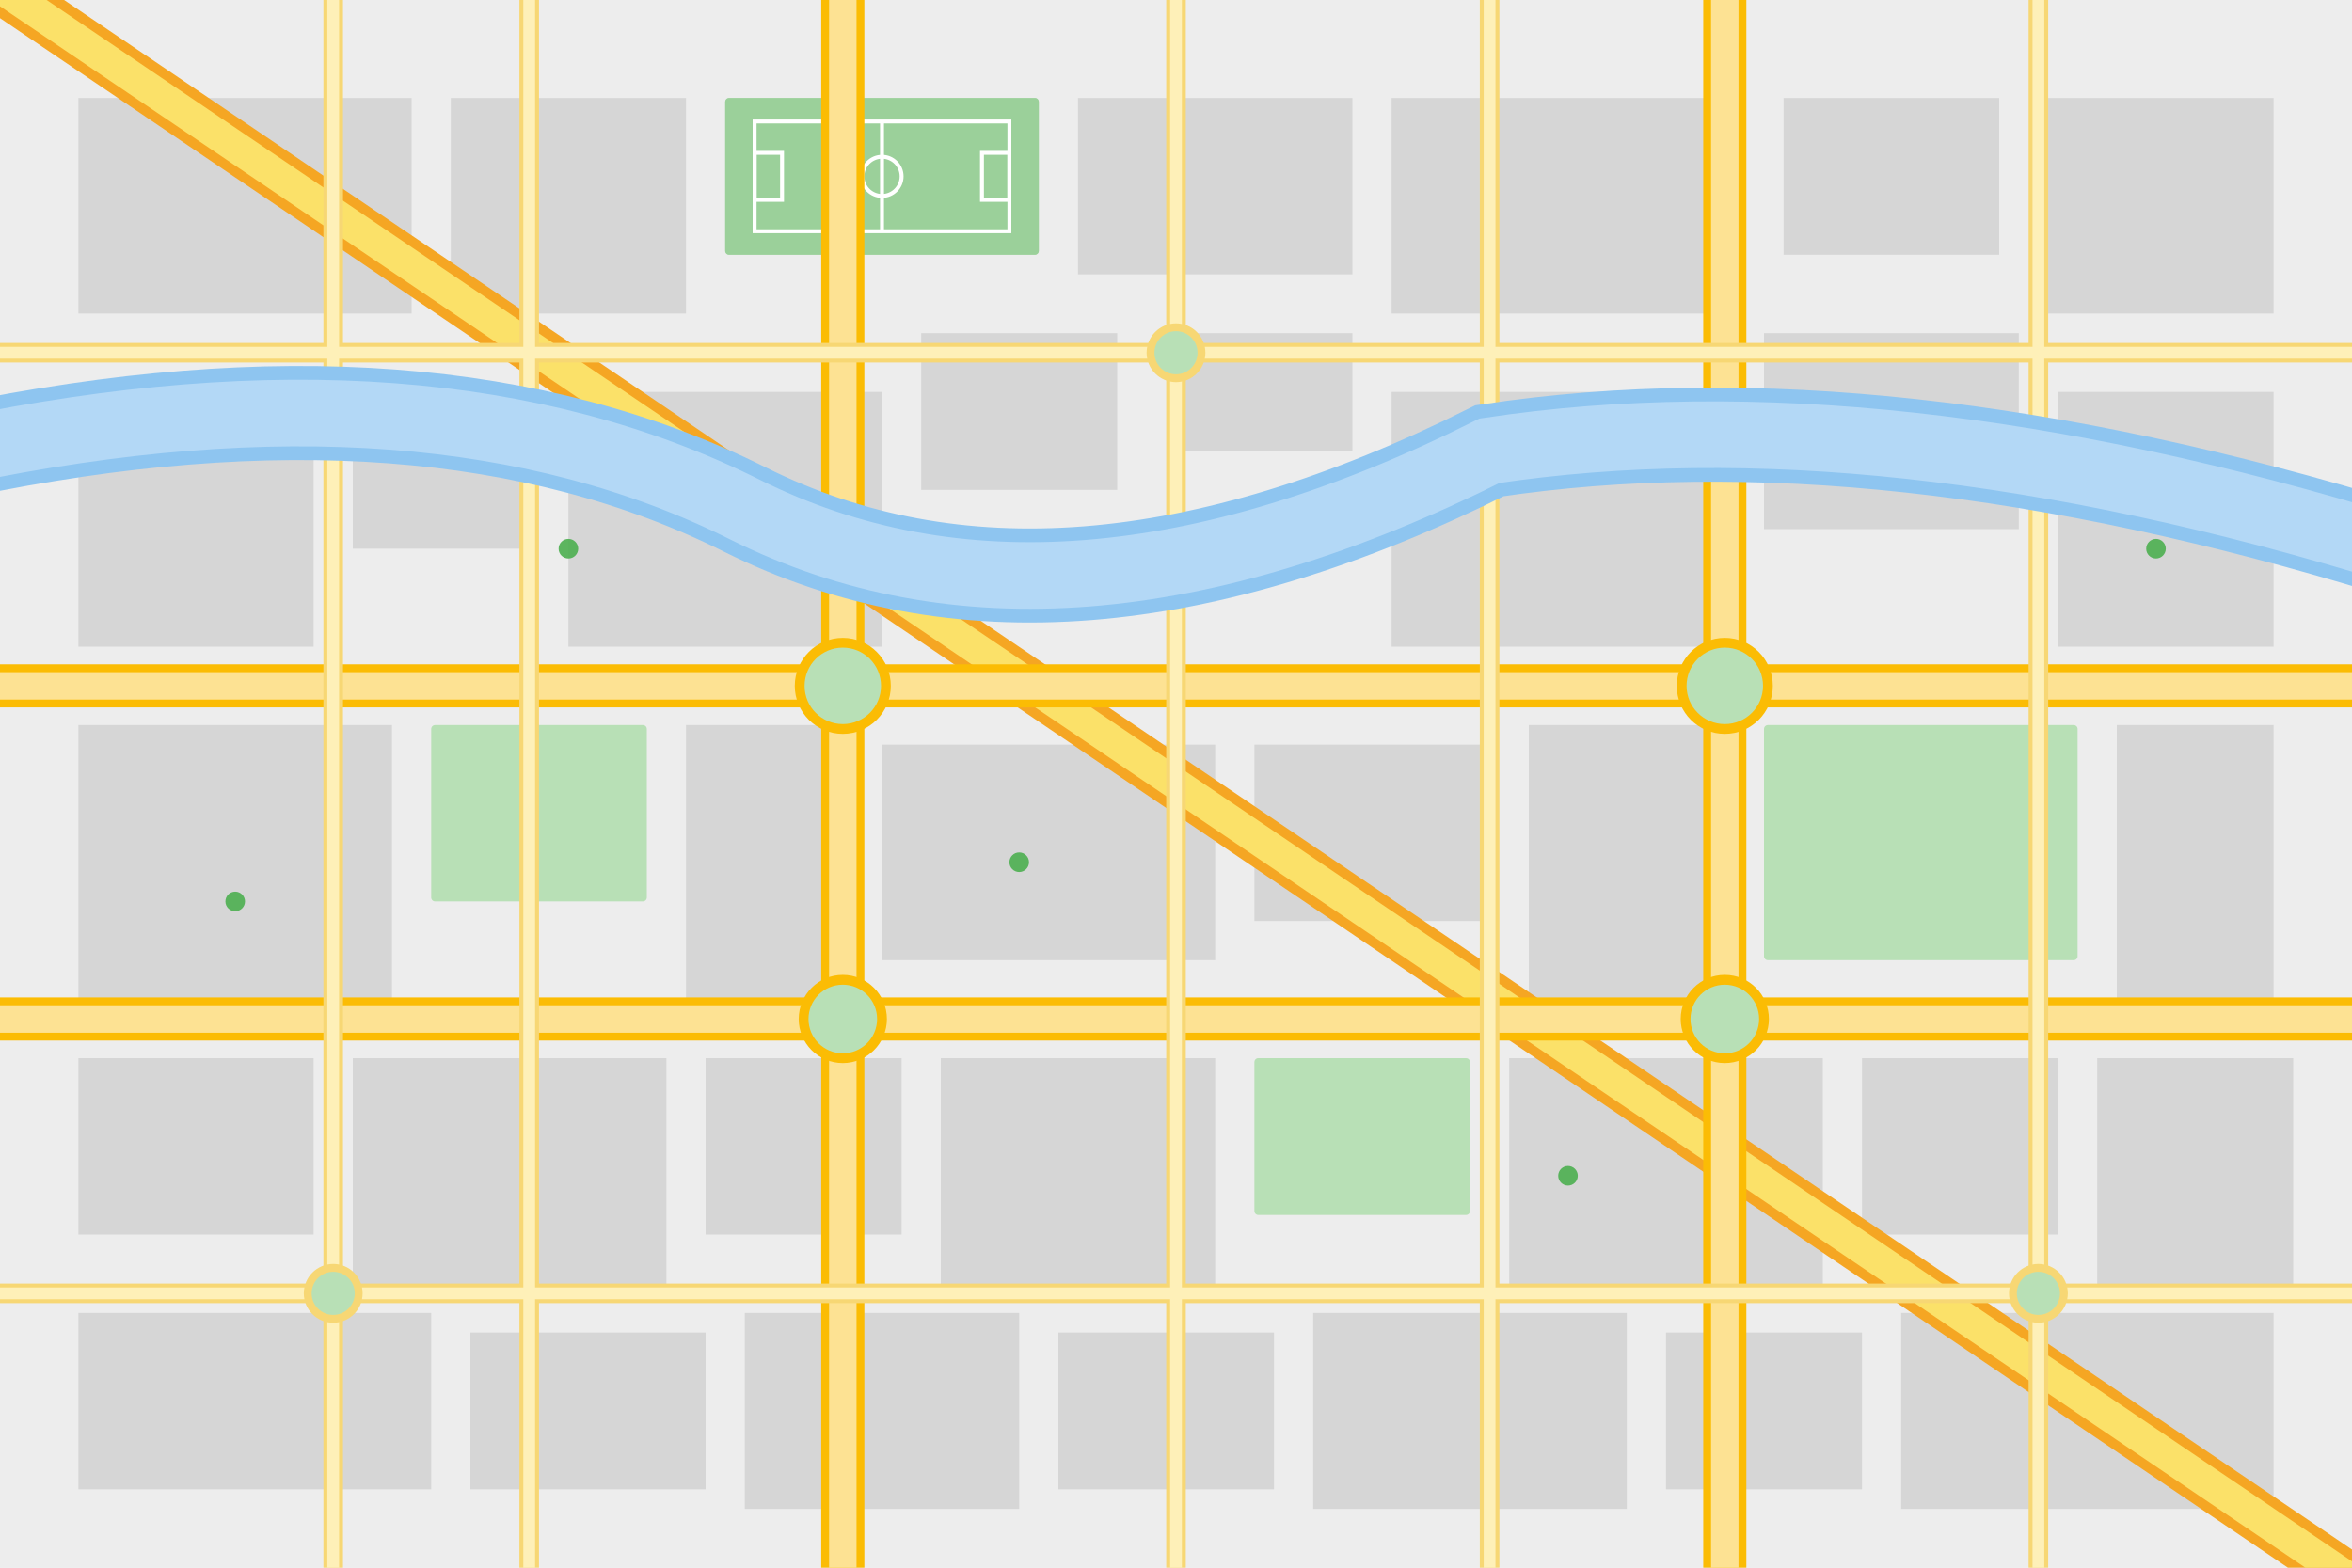
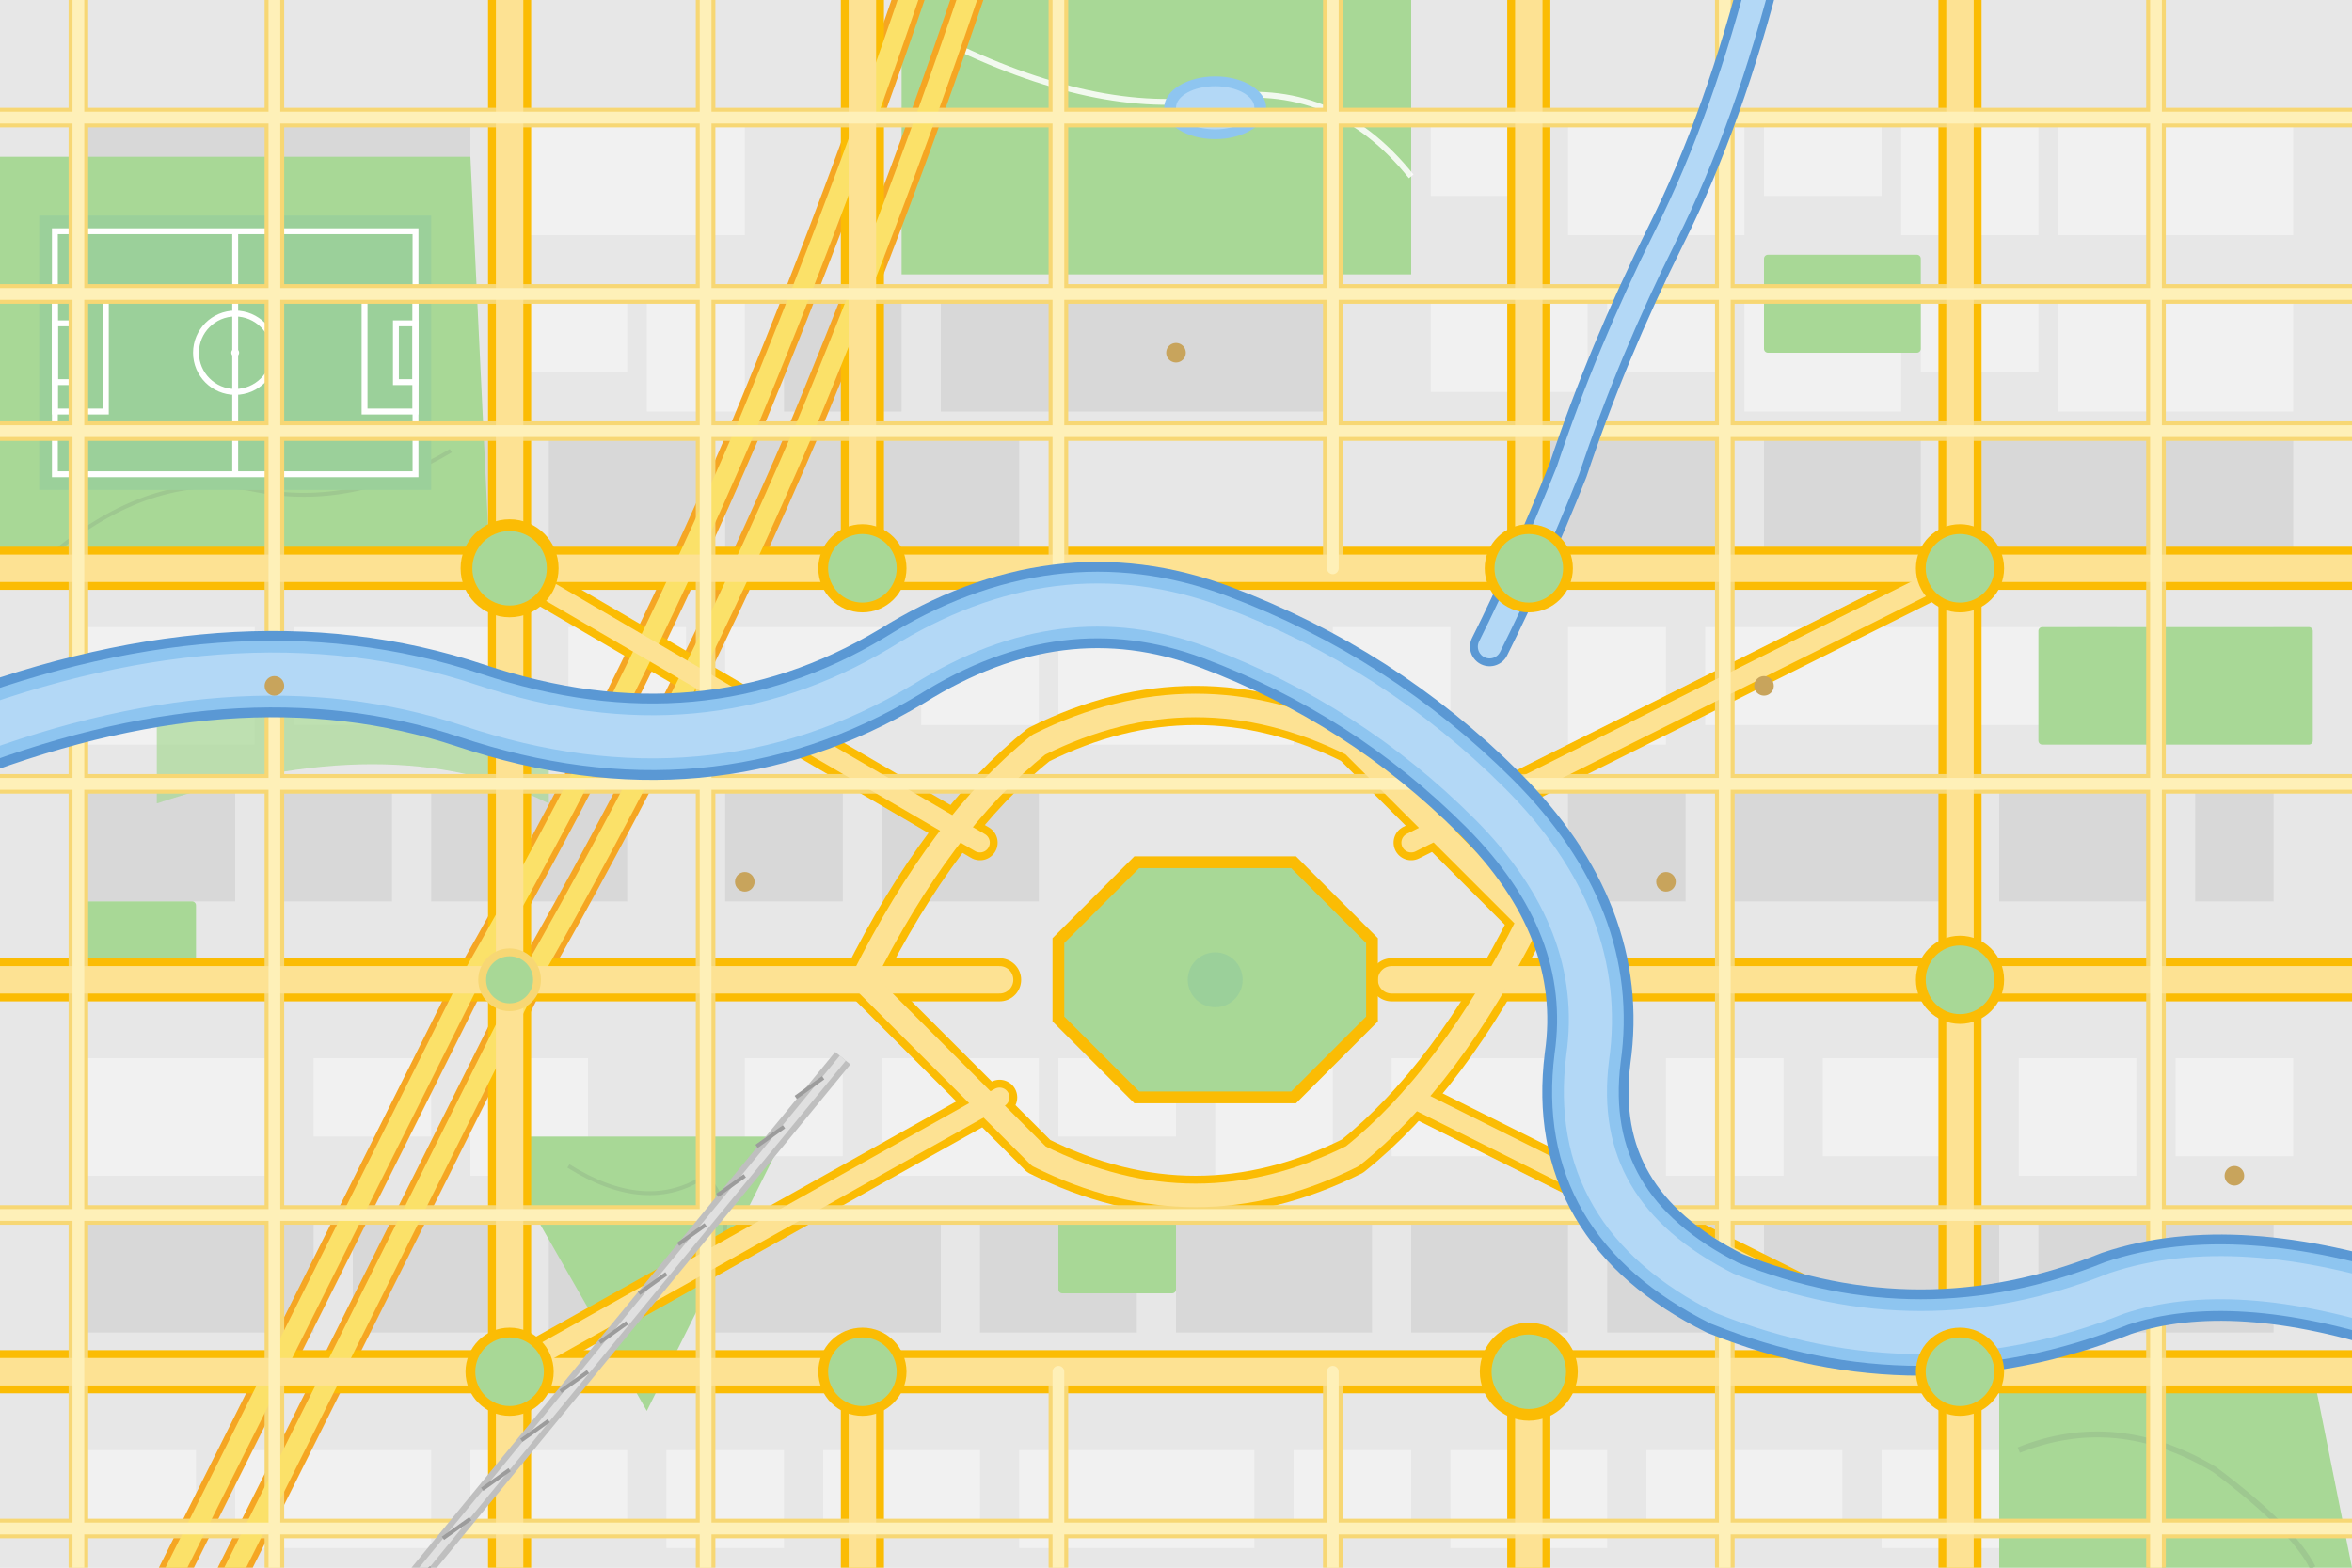
<svg xmlns="http://www.w3.org/2000/svg" viewBox="0 0 1200 800" preserveAspectRatio="xMidYMid slice" aria-hidden="true">
-   <rect width="1200" height="800" fill="#ededed" />
-   <g fill="#d6d6d6">
-     <rect x="40" y="50" width="170" height="110" />
-     <rect x="230" y="50" width="120" height="110" />
-     <rect x="550" y="50" width="140" height="90" />
-     <rect x="710" y="50" width="180" height="110" />
-     <rect x="910" y="50" width="110" height="80" />
-     <rect x="1040" y="50" width="120" height="110" />
-     <rect x="40" y="200" width="120" height="130" />
-     <rect x="180" y="200" width="90" height="80" />
-     <rect x="290" y="200" width="160" height="130" />
-     <rect x="470" y="170" width="100" height="80" />
-     <rect x="600" y="170" width="90" height="60" />
-     <rect x="710" y="200" width="170" height="130" />
-     <rect x="900" y="170" width="130" height="100" />
-     <rect x="1050" y="200" width="110" height="130" />
-     <rect x="40" y="370" width="160" height="140" />
-     <rect x="350" y="370" width="80" height="140" />
-     <rect x="450" y="380" width="170" height="110" />
-     <rect x="640" y="380" width="120" height="90" />
-     <rect x="780" y="370" width="100" height="140" />
-     <rect x="1080" y="370" width="80" height="140" />
-     <rect x="40" y="540" width="120" height="90" />
-     <rect x="180" y="540" width="160" height="120" />
-     <rect x="360" y="540" width="100" height="90" />
-     <rect x="480" y="540" width="140" height="120" />
-     <rect x="770" y="540" width="160" height="120" />
-     <rect x="950" y="540" width="100" height="90" />
-     <rect x="1070" y="540" width="100" height="120" />
-     <rect x="40" y="670" width="180" height="90" />
-     <rect x="240" y="680" width="120" height="80" />
-     <rect x="380" y="670" width="140" height="100" />
-     <rect x="540" y="680" width="110" height="80" />
-     <rect x="670" y="670" width="160" height="100" />
-     <rect x="850" y="680" width="100" height="80" />
-     <rect x="970" y="670" width="190" height="100" />
-   </g>
-   <g fill="#b8e0b6">
-     <rect x="370" y="50" width="160" height="80" rx="2" />
-     <rect x="220" y="370" width="110" height="90" rx="2" />
-     <rect x="900" y="370" width="160" height="120" rx="2" />
-     <rect x="640" y="540" width="110" height="80" rx="2" />
+   <rect width="1200" height="800" fill="#e7e7e7" />
+   <g fill="#f1f1f1">
+     <rect x="260" y="60" width="120" height="60" />
+     <rect x="730" y="60" width="60" height="40" />
+     <rect x="800" y="60" width="90" height="60" />
+     <rect x="900" y="60" width="60" height="40" />
+     <rect x="970" y="60" width="70" height="60" />
+     <rect x="1050" y="60" width="120" height="60" />
+     <rect x="260" y="150" width="60" height="40" />
+     <rect x="330" y="150" width="50" height="60" />
+     <rect x="730" y="150" width="80" height="50" />
+     <rect x="820" y="150" width="60" height="40" />
+     <rect x="890" y="150" width="80" height="60" />
+     <rect x="980" y="150" width="60" height="40" />
+     <rect x="1050" y="150" width="120" height="60" />
+     <rect x="40" y="320" width="90" height="60" />
+     <rect x="150" y="320" width="120" height="50" />
+     <rect x="290" y="320" width="60" height="50" />
+     <rect x="370" y="320" width="80" height="50" />
+     <rect x="470" y="320" width="60" height="50" />
+     <rect x="540" y="320" width="120" height="60" />
+     <rect x="680" y="320" width="60" height="50" />
+     <rect x="800" y="320" width="50" height="60" />
+     <rect x="870" y="320" width="120" height="50" />
+     <rect x="1000" y="320" width="60" height="50" />
+     <rect x="1080" y="320" width="80" height="50" />
+     <rect x="40" y="540" width="100" height="60" />
+     <rect x="160" y="540" width="60" height="40" />
+     <rect x="240" y="540" width="60" height="60" />
+     <rect x="380" y="540" width="50" height="50" />
+     <rect x="450" y="540" width="80" height="60" />
+     <rect x="540" y="540" width="60" height="40" />
+     <rect x="620" y="540" width="60" height="60" />
+     <rect x="710" y="540" width="120" height="50" />
+     <rect x="850" y="540" width="60" height="60" />
+     <rect x="930" y="540" width="80" height="50" />
+     <rect x="1030" y="540" width="60" height="60" />
+     <rect x="1110" y="540" width="60" height="50" />
+     <rect x="40" y="740" width="60" height="40" />
+     <rect x="120" y="740" width="100" height="50" />
+     <rect x="240" y="740" width="80" height="40" />
+     <rect x="340" y="740" width="60" height="50" />
+     <rect x="420" y="740" width="80" height="40" />
+     <rect x="520" y="740" width="120" height="50" />
+     <rect x="660" y="740" width="60" height="40" />
+     <rect x="740" y="740" width="80" height="50" />
+     <rect x="840" y="740" width="100" height="40" />
+     <rect x="960" y="740" width="60" height="50" />
+   </g>
+   <g fill="#d8d8d8">
+     <rect x="40" y="60" width="200" height="60" />
+     <rect x="40" y="150" width="200" height="60" />
+     <rect x="400" y="150" width="60" height="60" />
+     <rect x="480" y="150" width="200" height="60" />
+     <rect x="900" y="220" width="80" height="60" />
+     <rect x="1010" y="220" width="160" height="60" />
+     <rect x="40" y="220" width="80" height="60" />
+     <rect x="140" y="220" width="120" height="60" />
+     <rect x="280" y="220" width="80" height="60" />
+     <rect x="370" y="220" width="60" height="60" />
+     <rect x="440" y="220" width="80" height="60" />
+     <rect x="780" y="220" width="100" height="60" />
+     <rect x="40" y="400" width="80" height="60" />
+     <rect x="140" y="400" width="60" height="60" />
+     <rect x="220" y="400" width="100" height="60" />
+     <rect x="370" y="400" width="60" height="60" />
+     <rect x="450" y="400" width="80" height="60" />
+     <rect x="800" y="400" width="60" height="60" />
+     <rect x="880" y="400" width="120" height="60" />
+     <rect x="1020" y="400" width="80" height="60" />
+     <rect x="1120" y="400" width="40" height="60" />
+     <rect x="40" y="620" width="120" height="60" />
+     <rect x="180" y="620" width="80" height="60" />
+     <rect x="280" y="620" width="60" height="60" />
+     <rect x="360" y="620" width="120" height="60" />
+     <rect x="500" y="620" width="80" height="60" />
+     <rect x="600" y="620" width="100" height="60" />
+     <rect x="720" y="620" width="80" height="60" />
+     <rect x="820" y="620" width="60" height="60" />
+     <rect x="900" y="620" width="120" height="60" />
+     <rect x="1040" y="620" width="120" height="60" />
+   </g>
+   <path d="M -20 80 L 240 80 L 250 290 L -20 290 Z" fill="#a8d896" />
+   <path d="M 30 280 Q 80 240 130 250 T 230 230" fill="none" stroke="#9ec890" stroke-width="2" />
+   <g transform="translate(20,110)">
+     <rect width="200" height="140" fill="#9bd09a" />
+     <rect x="8" y="8" width="184" height="124" fill="none" stroke="#ffffff" stroke-width="3" />
+     <line x1="100" y1="8" x2="100" y2="132" stroke="#ffffff" stroke-width="3" />
+     <circle cx="100" cy="70" r="20" fill="none" stroke="#ffffff" stroke-width="3" />
+     <circle cx="100" cy="70" r="2" fill="#ffffff" />
+     <rect x="8" y="40" width="26" height="60" fill="none" stroke="#ffffff" stroke-width="3" />
+     <rect x="166" y="40" width="26" height="60" fill="none" stroke="#ffffff" stroke-width="3" />
+     <rect x="8" y="55" width="10" height="30" fill="none" stroke="#ffffff" stroke-width="3" />
+     <rect x="182" y="55" width="10" height="30" fill="none" stroke="#ffffff" stroke-width="3" />
+   </g>
+   <path d="M 460 -20 L 720 -20 L 720 140 L 460 140 Z" fill="#a8d896" />
+   <path d="M 480 20 Q 560 60 620 50 Q 680 40 720 90" fill="none" stroke="#ffffff" stroke-width="3" opacity="0.85" />
+   <ellipse cx="620" cy="55" rx="26" ry="16" fill="#8ec5f0" />
+   <ellipse cx="620" cy="55" rx="20" ry="11" fill="#b3d8f6" />
+   <path d="M 250 580 L 400 580 L 330 720 Z" fill="#a8d896" />
+   <path d="M 290 595 Q 330 620 360 600 Q 380 620 360 660" fill="none" stroke="#9ec890" stroke-width="2" />
+   <rect x="1040" y="320" width="140" height="60" fill="#a8d896" rx="2" />
+   <path d="M 80 360 Q 200 320 280 360 L 280 410 Q 200 370 80 410 Z" fill="#a8d896" opacity="0.7" />
+   <path d="M 1020 700 L 1180 700 L 1200 800 L 1020 800 Z" fill="#a8d896" />
+   <path d="M 1030 740 Q 1080 720 1130 750 Q 1170 780 1180 800" fill="none" stroke="#9ec890" stroke-width="3" />
+   <rect x="900" y="130" width="80" height="50" fill="#a8d896" rx="2" />
+   <rect x="40" y="460" width="60" height="40" fill="#a8d896" rx="2" />
+   <rect x="540" y="620" width="60" height="40" fill="#a8d896" rx="2" />
+   <g fill="none" stroke-linecap="round" stroke-linejoin="round">
+     <path d="M 470 -20 Q 430 100 380 220 Q 320 360 240 500 Q 160 660 80 820" stroke="#f5a623" stroke-width="16" />
+     <path d="M 500 -20 Q 460 100 410 220 Q 350 360 270 500 Q 190 660 110 820" stroke="#f5a623" stroke-width="16" />
+     <line x1="-20" y1="290" x2="1220" y2="290" stroke="#fbbc04" stroke-width="22" />
+     <line x1="-20" y1="500" x2="510" y2="500" stroke="#fbbc04" stroke-width="22" />
+     <line x1="710" y1="500" x2="1220" y2="500" stroke="#fbbc04" stroke-width="22" />
+     <line x1="-20" y1="700" x2="1220" y2="700" stroke="#fbbc04" stroke-width="22" />
+     <line x1="260" y1="-20" x2="260" y2="820" stroke="#fbbc04" stroke-width="22" />
+     <line x1="440" y1="-20" x2="440" y2="280" stroke="#fbbc04" stroke-width="22" />
+     <line x1="440" y1="710" x2="440" y2="820" stroke="#fbbc04" stroke-width="22" />
+     <line x1="780" y1="-20" x2="780" y2="280" stroke="#fbbc04" stroke-width="22" />
+     <line x1="780" y1="710" x2="780" y2="820" stroke="#fbbc04" stroke-width="22" />
+     <line x1="1000" y1="-20" x2="1000" y2="820" stroke="#fbbc04" stroke-width="22" />
+     <path d="M 530 380 Q 610 340 690 380 L 780 470 Q 740 550 690 590 Q 610 630 530 590 L 440 500 Q 480 420 530 380 Z" stroke="#fbbc04" stroke-width="20" />
+     <line x1="260" y1="290" x2="500" y2="430" stroke="#fbbc04" stroke-width="18" />
+     <line x1="1000" y1="290" x2="720" y2="430" stroke="#fbbc04" stroke-width="18" />
+     <line x1="260" y1="700" x2="510" y2="560" stroke="#fbbc04" stroke-width="18" />
+     <line x1="1000" y1="700" x2="720" y2="560" stroke="#fbbc04" stroke-width="18" />
+     <line x1="-20" y1="60" x2="1220" y2="60" stroke="#f7d774" stroke-width="10" />
+     <line x1="-20" y1="150" x2="1220" y2="150" stroke="#f7d774" stroke-width="10" />
+     <line x1="-20" y1="220" x2="1220" y2="220" stroke="#f7d774" stroke-width="10" />
+     <line x1="-20" y1="400" x2="1220" y2="400" stroke="#f7d774" stroke-width="10" />
+     <line x1="-20" y1="620" x2="1220" y2="620" stroke="#f7d774" stroke-width="10" />
+     <line x1="-20" y1="780" x2="1220" y2="780" stroke="#f7d774" stroke-width="10" />
+     <line x1="40" y1="-20" x2="40" y2="820" stroke="#f7d774" stroke-width="10" />
+     <line x1="140" y1="-20" x2="140" y2="820" stroke="#f7d774" stroke-width="10" />
+     <line x1="360" y1="-20" x2="360" y2="820" stroke="#f7d774" stroke-width="10" />
+     <line x1="540" y1="-20" x2="540" y2="290" stroke="#f7d774" stroke-width="10" />
+     <line x1="680" y1="-20" x2="680" y2="290" stroke="#f7d774" stroke-width="10" />
+     <line x1="540" y1="700" x2="540" y2="820" stroke="#f7d774" stroke-width="10" />
+     <line x1="680" y1="700" x2="680" y2="820" stroke="#f7d774" stroke-width="10" />
+     <line x1="880" y1="-20" x2="880" y2="820" stroke="#f7d774" stroke-width="10" />
+     <line x1="1100" y1="-20" x2="1100" y2="820" stroke="#f7d774" stroke-width="10" />
+   </g>
+   <g fill="none" stroke-linecap="round" stroke-linejoin="round">
+     <path d="M 470 -20 Q 430 100 380 220 Q 320 360 240 500 Q 160 660 80 820" stroke="#fbe169" stroke-width="10" />
+     <path d="M 500 -20 Q 460 100 410 220 Q 350 360 270 500 Q 190 660 110 820" stroke="#fbe169" stroke-width="10" />
+     <line x1="-20" y1="290" x2="1220" y2="290" stroke="#fde293" stroke-width="14" />
+     <line x1="-20" y1="500" x2="510" y2="500" stroke="#fde293" stroke-width="14" />
+     <line x1="710" y1="500" x2="1220" y2="500" stroke="#fde293" stroke-width="14" />
+     <line x1="-20" y1="700" x2="1220" y2="700" stroke="#fde293" stroke-width="14" />
+     <line x1="260" y1="-20" x2="260" y2="820" stroke="#fde293" stroke-width="14" />
+     <line x1="440" y1="-20" x2="440" y2="280" stroke="#fde293" stroke-width="14" />
+     <line x1="440" y1="710" x2="440" y2="820" stroke="#fde293" stroke-width="14" />
+     <line x1="780" y1="-20" x2="780" y2="280" stroke="#fde293" stroke-width="14" />
+     <line x1="780" y1="710" x2="780" y2="820" stroke="#fde293" stroke-width="14" />
+     <line x1="1000" y1="-20" x2="1000" y2="820" stroke="#fde293" stroke-width="14" />
+     <path d="M 530 380 Q 610 340 690 380 L 780 470 Q 740 550 690 590 Q 610 630 530 590 L 440 500 Q 480 420 530 380 Z" stroke="#fde293" stroke-width="12" />
+     <line x1="260" y1="290" x2="500" y2="430" stroke="#fde293" stroke-width="10" />
+     <line x1="1000" y1="290" x2="720" y2="430" stroke="#fde293" stroke-width="10" />
+     <line x1="260" y1="700" x2="510" y2="560" stroke="#fde293" stroke-width="10" />
+     <line x1="1000" y1="700" x2="720" y2="560" stroke="#fde293" stroke-width="10" />
+     <line x1="-20" y1="60" x2="1220" y2="60" stroke="#fef0b8" stroke-width="6" />
+     <line x1="-20" y1="150" x2="1220" y2="150" stroke="#fef0b8" stroke-width="6" />
+     <line x1="-20" y1="220" x2="1220" y2="220" stroke="#fef0b8" stroke-width="6" />
+     <line x1="-20" y1="400" x2="1220" y2="400" stroke="#fef0b8" stroke-width="6" />
+     <line x1="-20" y1="620" x2="1220" y2="620" stroke="#fef0b8" stroke-width="6" />
+     <line x1="-20" y1="780" x2="1220" y2="780" stroke="#fef0b8" stroke-width="6" />
+     <line x1="40" y1="-20" x2="40" y2="820" stroke="#fef0b8" stroke-width="6" />
+     <line x1="140" y1="-20" x2="140" y2="820" stroke="#fef0b8" stroke-width="6" />
+     <line x1="360" y1="-20" x2="360" y2="820" stroke="#fef0b8" stroke-width="6" />
+     <line x1="540" y1="-20" x2="540" y2="290" stroke="#fef0b8" stroke-width="6" />
+     <line x1="680" y1="-20" x2="680" y2="290" stroke="#fef0b8" stroke-width="6" />
+     <line x1="540" y1="700" x2="540" y2="820" stroke="#fef0b8" stroke-width="6" />
+     <line x1="680" y1="700" x2="680" y2="820" stroke="#fef0b8" stroke-width="6" />
+     <line x1="880" y1="-20" x2="880" y2="820" stroke="#fef0b8" stroke-width="6" />
+     <line x1="1100" y1="-20" x2="1100" y2="820" stroke="#fef0b8" stroke-width="6" />
+   </g>
+   <g stroke-linecap="round" fill="none">
+     <path d="M -30 380 Q 120 320 240 360 Q 360 400 460 340 Q 540 290 620 320 Q 700 350 760 410 Q 820 470 810 540 Q 800 620 880 660 Q 980 700 1080 660 Q 1140 640 1230 670" stroke="#5a98d4" stroke-width="44" />
+     <path d="M -30 380 Q 120 320 240 360 Q 360 400 460 340 Q 540 290 620 320 Q 700 350 760 410 Q 820 470 810 540 Q 800 620 880 660 Q 980 700 1080 660 Q 1140 640 1230 670" stroke="#8ec5f0" stroke-width="34" />
+     <path d="M -30 380 Q 120 320 240 360 Q 360 400 460 340 Q 540 290 620 320 Q 700 350 760 410 Q 820 470 810 540 Q 800 620 880 660 Q 980 700 1080 660 Q 1140 640 1230 670" stroke="#b3d8f6" stroke-width="22" />
+     <path d="M 900 -20 Q 880 60 850 120 Q 820 180 800 240 Q 780 290 760 330" stroke="#5a98d4" stroke-width="20" />
+     <path d="M 900 -20 Q 880 60 850 120 Q 820 180 800 240 Q 780 290 760 330" stroke="#b3d8f6" stroke-width="12" />
  </g>
  <g>
-     <rect x="370" y="50" width="160" height="80" fill="#9bd09a" rx="2" />
-     <rect x="385" y="62" width="130" height="56" fill="none" stroke="#ffffff" stroke-width="2" />
-     <line x1="450" y1="62" x2="450" y2="118" stroke="#ffffff" stroke-width="2" />
-     <circle cx="450" cy="90" r="10" fill="none" stroke="#ffffff" stroke-width="2" />
-     <rect x="385" y="78" width="14" height="24" fill="none" stroke="#ffffff" stroke-width="2" />
-     <rect x="501" y="78" width="14" height="24" fill="none" stroke="#ffffff" stroke-width="2" />
-   </g>
-   <line x1="-20" y1="-20" x2="1220" y2="820" stroke="#f5a623" stroke-width="26" stroke-linecap="round" />
-   <line x1="-20" y1="-20" x2="1220" y2="820" stroke="#fbe169" stroke-width="16" stroke-linecap="round" />
-   <g stroke-linecap="round" fill="none">
-     <line x1="-20" y1="350" x2="1220" y2="350" stroke="#fbbc04" stroke-width="22" />
-     <line x1="-20" y1="520" x2="1220" y2="520" stroke="#fbbc04" stroke-width="22" />
-     <line x1="430" y1="-20" x2="430" y2="820" stroke="#fbbc04" stroke-width="22" />
-     <line x1="880" y1="-20" x2="880" y2="820" stroke="#fbbc04" stroke-width="22" />
-   </g>
-   <g stroke-linecap="round" fill="none">
-     <line x1="-20" y1="350" x2="1220" y2="350" stroke="#fde293" stroke-width="14" />
-     <line x1="-20" y1="520" x2="1220" y2="520" stroke="#fde293" stroke-width="14" />
-     <line x1="430" y1="-20" x2="430" y2="820" stroke="#fde293" stroke-width="14" />
-     <line x1="880" y1="-20" x2="880" y2="820" stroke="#fde293" stroke-width="14" />
-   </g>
-   <g stroke="#f7d774" stroke-width="10" fill="none" stroke-linecap="round">
-     <line x1="-20" y1="180" x2="1220" y2="180" />
-     <line x1="-20" y1="660" x2="1220" y2="660" />
-     <line x1="170" y1="-20" x2="170" y2="820" />
-     <line x1="270" y1="-20" x2="270" y2="820" />
-     <line x1="600" y1="-20" x2="600" y2="820" />
-     <line x1="760" y1="-20" x2="760" y2="820" />
-     <line x1="1040" y1="-20" x2="1040" y2="820" />
-   </g>
-   <g stroke="#fef0b8" stroke-width="6" fill="none" stroke-linecap="round">
-     <line x1="-20" y1="180" x2="1220" y2="180" />
-     <line x1="-20" y1="660" x2="1220" y2="660" />
-     <line x1="170" y1="-20" x2="170" y2="820" />
-     <line x1="270" y1="-20" x2="270" y2="820" />
-     <line x1="600" y1="-20" x2="600" y2="820" />
-     <line x1="760" y1="-20" x2="760" y2="820" />
-     <line x1="1040" y1="-20" x2="1040" y2="820" />
-   </g>
-   <path d="M -20 230 Q 220 180 380 260 T 760 230 Q 960 200 1220 280" stroke="#8ec5f0" stroke-width="48" fill="none" stroke-linecap="round" />
-   <path d="M -20 230 Q 220 180 380 260 T 760 230 Q 960 200 1220 280" stroke="#b3d8f6" stroke-width="34" fill="none" stroke-linecap="round" />
+     <polygon points="580,440 660,440 700,480 700,520 660,560 580,560 540,520 540,480" fill="#a8d896" stroke="#fbbc04" stroke-width="6" />
+     <circle cx="620" cy="500" r="14" fill="#9bd09a" />
+   </g>
  <g>
-     <circle cx="430" cy="350" r="22" fill="#b8e0b6" stroke="#fbbc04" stroke-width="5" />
-     <circle cx="880" cy="350" r="22" fill="#b8e0b6" stroke="#fbbc04" stroke-width="5" />
-     <circle cx="430" cy="520" r="20" fill="#b8e0b6" stroke="#fbbc04" stroke-width="5" />
-     <circle cx="880" cy="520" r="20" fill="#b8e0b6" stroke="#fbbc04" stroke-width="5" />
-     <circle cx="600" cy="180" r="13" fill="#b8e0b6" stroke="#f7d774" stroke-width="4" />
-     <circle cx="170" cy="660" r="13" fill="#b8e0b6" stroke="#f7d774" stroke-width="4" />
-     <circle cx="1040" cy="660" r="13" fill="#b8e0b6" stroke="#f7d774" stroke-width="4" />
-   </g>
-   <g fill="#4caf50" opacity="0.9">
-     <circle cx="290" cy="280" r="5" />
-     <circle cx="520" cy="440" r="5" />
-     <circle cx="800" cy="600" r="5" />
-     <circle cx="1100" cy="280" r="5" />
-     <circle cx="120" cy="460" r="5" />
+     <line x1="200" y1="820" x2="430" y2="540" stroke="#bfbfbf" stroke-width="10" />
+     <line x1="200" y1="820" x2="430" y2="540" stroke="#e0e0e0" stroke-width="4" />
+     <g stroke="#9c9c9c" stroke-width="2">
+       <line x1="206" y1="810" x2="220" y2="800" />
+       <line x1="226" y1="785" x2="240" y2="775" />
+       <line x1="246" y1="760" x2="260" y2="750" />
+       <line x1="266" y1="735" x2="280" y2="725" />
+       <line x1="286" y1="710" x2="300" y2="700" />
+       <line x1="306" y1="685" x2="320" y2="675" />
+       <line x1="326" y1="660" x2="340" y2="650" />
+       <line x1="346" y1="635" x2="360" y2="625" />
+       <line x1="366" y1="610" x2="380" y2="600" />
+       <line x1="386" y1="585" x2="400" y2="575" />
+       <line x1="406" y1="560" x2="420" y2="550" />
+     </g>
+   </g>
+   <g>
+     <circle cx="260" cy="290" r="22" fill="#a8d896" stroke="#fbbc04" stroke-width="6" />
+     <circle cx="780" cy="700" r="22" fill="#a8d896" stroke="#fbbc04" stroke-width="6" />
+     <circle cx="440" cy="290" r="20" fill="#a8d896" stroke="#fbbc04" stroke-width="5" />
+     <circle cx="780" cy="290" r="20" fill="#a8d896" stroke="#fbbc04" stroke-width="5" />
+     <circle cx="1000" cy="290" r="20" fill="#a8d896" stroke="#fbbc04" stroke-width="5" />
+     <circle cx="260" cy="700" r="20" fill="#a8d896" stroke="#fbbc04" stroke-width="5" />
+     <circle cx="440" cy="700" r="20" fill="#a8d896" stroke="#fbbc04" stroke-width="5" />
+     <circle cx="1000" cy="700" r="20" fill="#a8d896" stroke="#fbbc04" stroke-width="5" />
+     <circle cx="1000" cy="500" r="20" fill="#a8d896" stroke="#fbbc04" stroke-width="5" />
+     <circle cx="260" cy="500" r="14" fill="#a8d896" stroke="#f7d774" stroke-width="4" />
+   </g>
+   <g fill="#c8a45c">
+     <circle cx="140" cy="350" r="5" />
+     <circle cx="380" cy="450" r="5" />
+     <circle cx="900" cy="350" r="5" />
+     <circle cx="1140" cy="600" r="5" />
+     <circle cx="600" cy="180" r="5" />
+     <circle cx="850" cy="450" r="5" />
  </g>
</svg>
